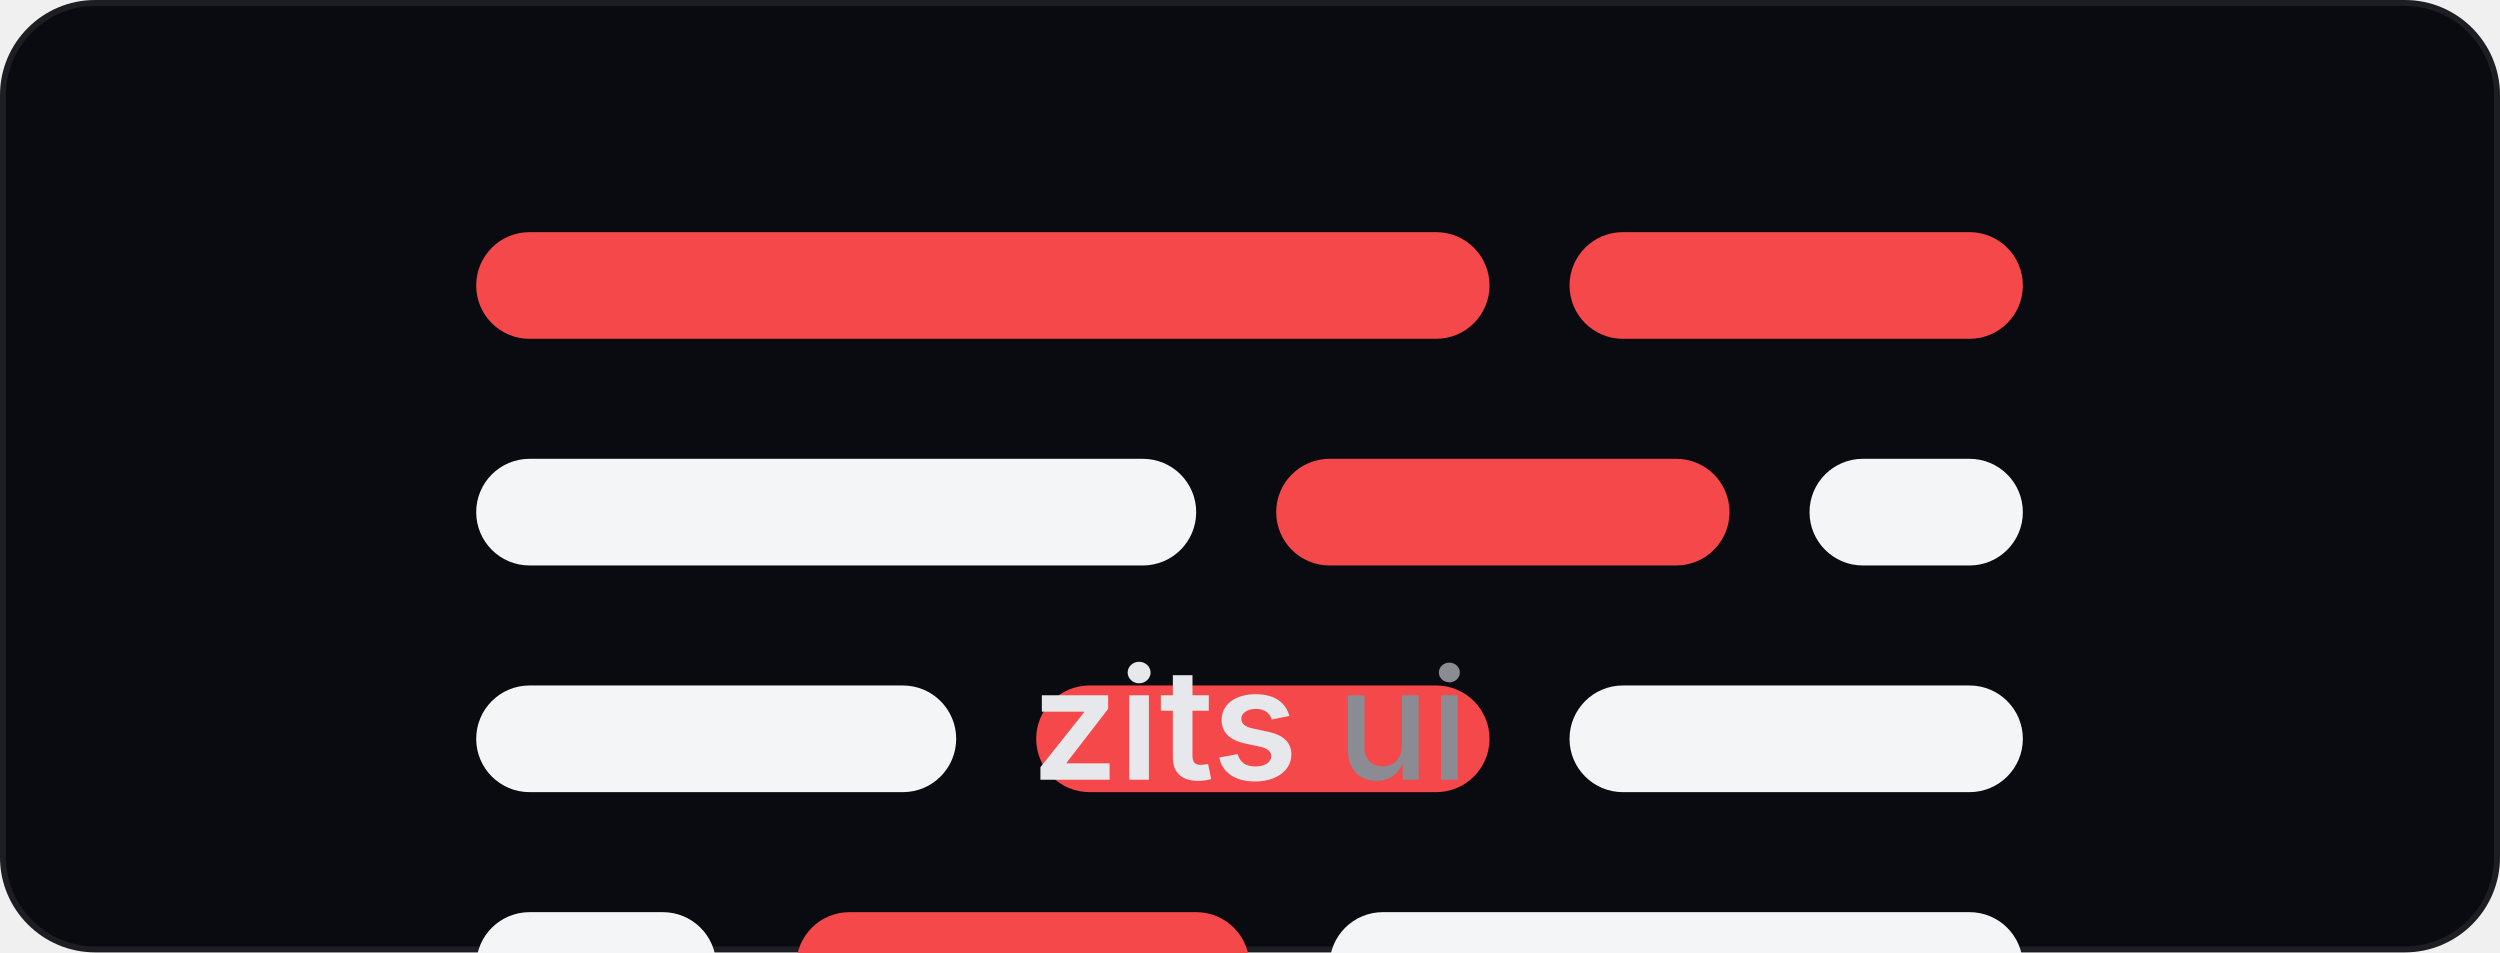
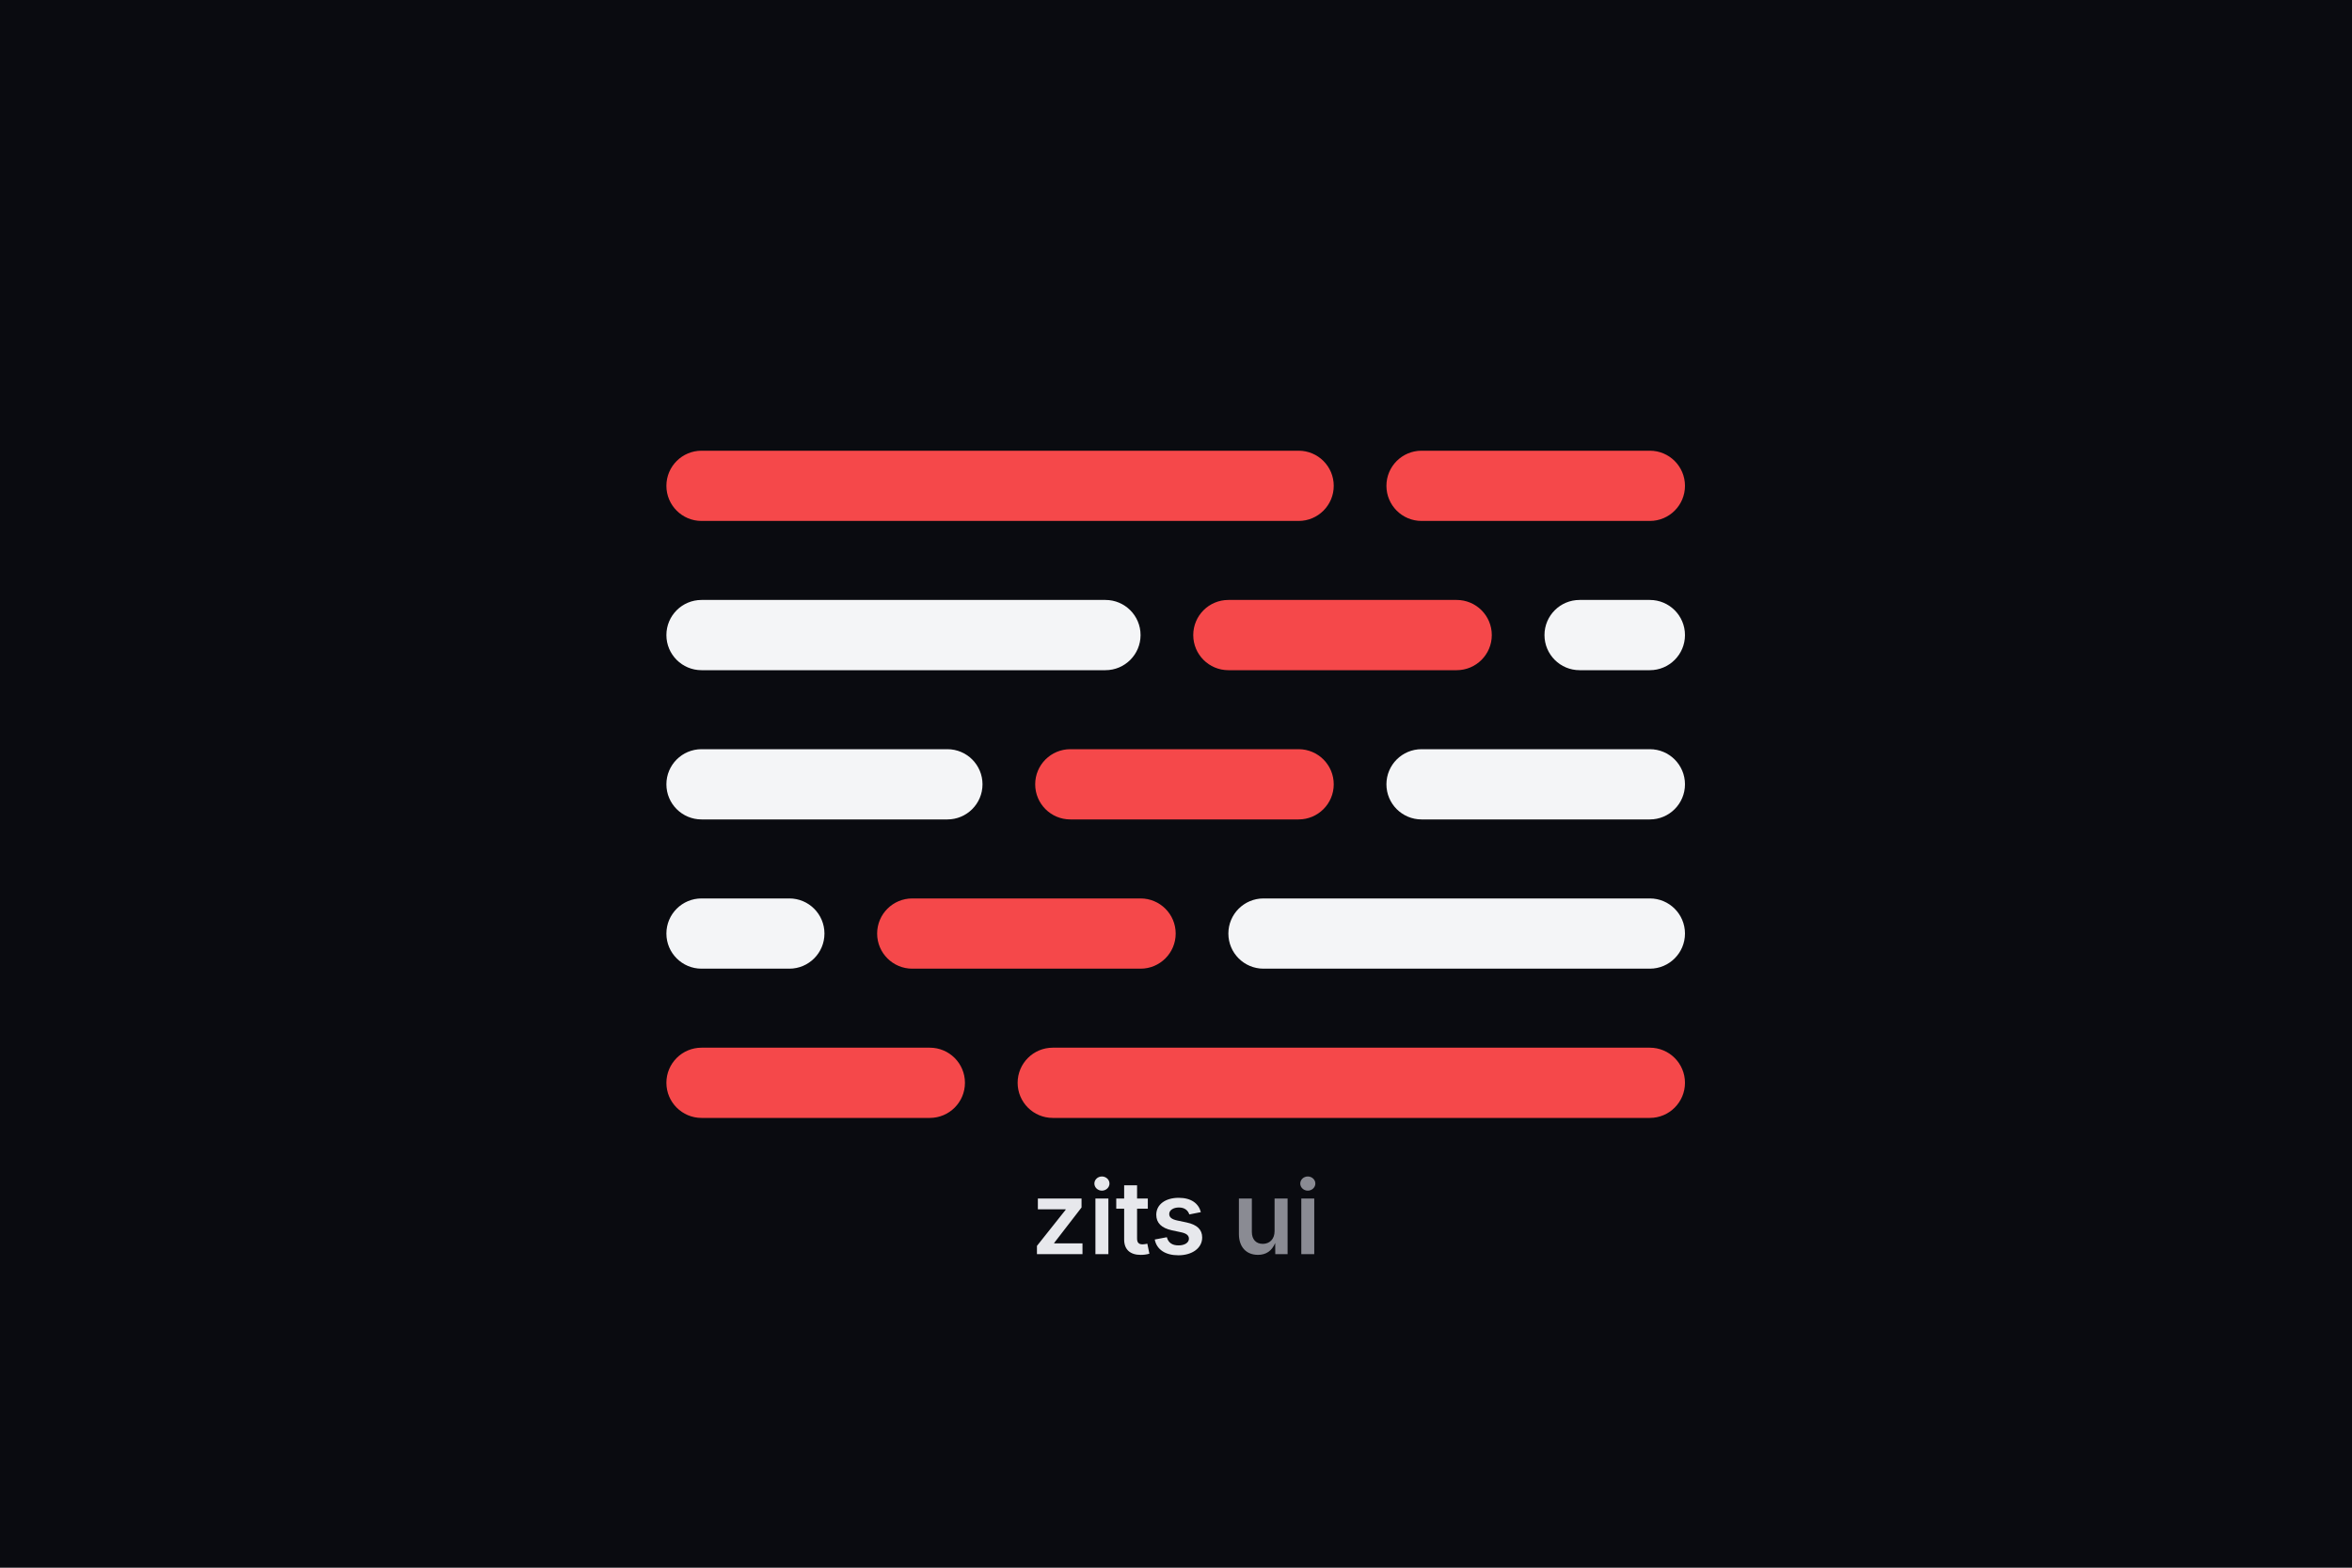
- <svg xmlns="http://www.w3.org/2000/svg" width="840" height="320" viewBox="0 0 840 320" fill="none" role="img" aria-labelledby="title desc">
-   <rect width="840" height="320" rx="32" fill="#0A0B10" />
-   <rect x="1" y="1" width="838" height="318" rx="31" stroke="white" stroke-opacity=".08" stroke-width="2" />
-   <g transform="translate(160 78) scale(4.48)">
+ <svg xmlns="http://www.w3.org/2000/svg" viewBox="0 0 1200 800" role="img" aria-labelledby="title desc">
+   <rect width="1200" height="800" fill="#0A0B10" />
+   <g transform="translate(340,230) scale(4.48)">
    <rect x="0" y="0" width="76" height="8" rx="4" fill="#F5484A" />
    <rect x="82" y="0" width="34" height="8" rx="4" fill="#F5484A" />
    <rect x="0" y="17" width="54" height="8" rx="4" fill="#F4F5F7" />
    <rect x="60" y="17" width="34" height="8" rx="4" fill="#F5484A" />
    <rect x="100" y="17" width="16" height="8" rx="4" fill="#F4F5F7" />
    <rect x="0" y="34" width="36" height="8" rx="4" fill="#F4F5F7" />
    <rect x="42" y="34" width="34" height="8" rx="4" fill="#F5484A" />
    <rect x="82" y="34" width="34" height="8" rx="4" fill="#F4F5F7" />
    <rect x="0" y="51" width="18" height="8" rx="4" fill="#F4F5F7" />
    <rect x="24" y="51" width="34" height="8" rx="4" fill="#F5484A" />
    <rect x="64" y="51" width="52" height="8" rx="4" fill="#F4F5F7" />
    <rect x="0" y="68" width="34" height="8" rx="4" fill="#F5484A" />
    <rect x="40" y="68" width="76" height="8" rx="4" fill="#F5484A" />
  </g>
-   <text x="420" y="262" text-anchor="middle" font-family="Geist, Inter, ui-sans-serif, system-ui, -apple-system, BlinkMacSystemFont, 'Segoe UI', sans-serif" font-size="52" font-weight="600" fill="#E7E8EC">zits <tspan fill="#8A8B93" font-weight="500">ui</tspan>
+   <text x="600" y="640" text-anchor="middle" font-family="Geist, Inter, ui-sans-serif, system-ui, -apple-system, BlinkMacSystemFont, 'Segoe UI', sans-serif" font-size="52" font-weight="600" fill="#E7E8EC">zits <tspan fill="#8A8B93">ui</tspan>
  </text>
</svg>
